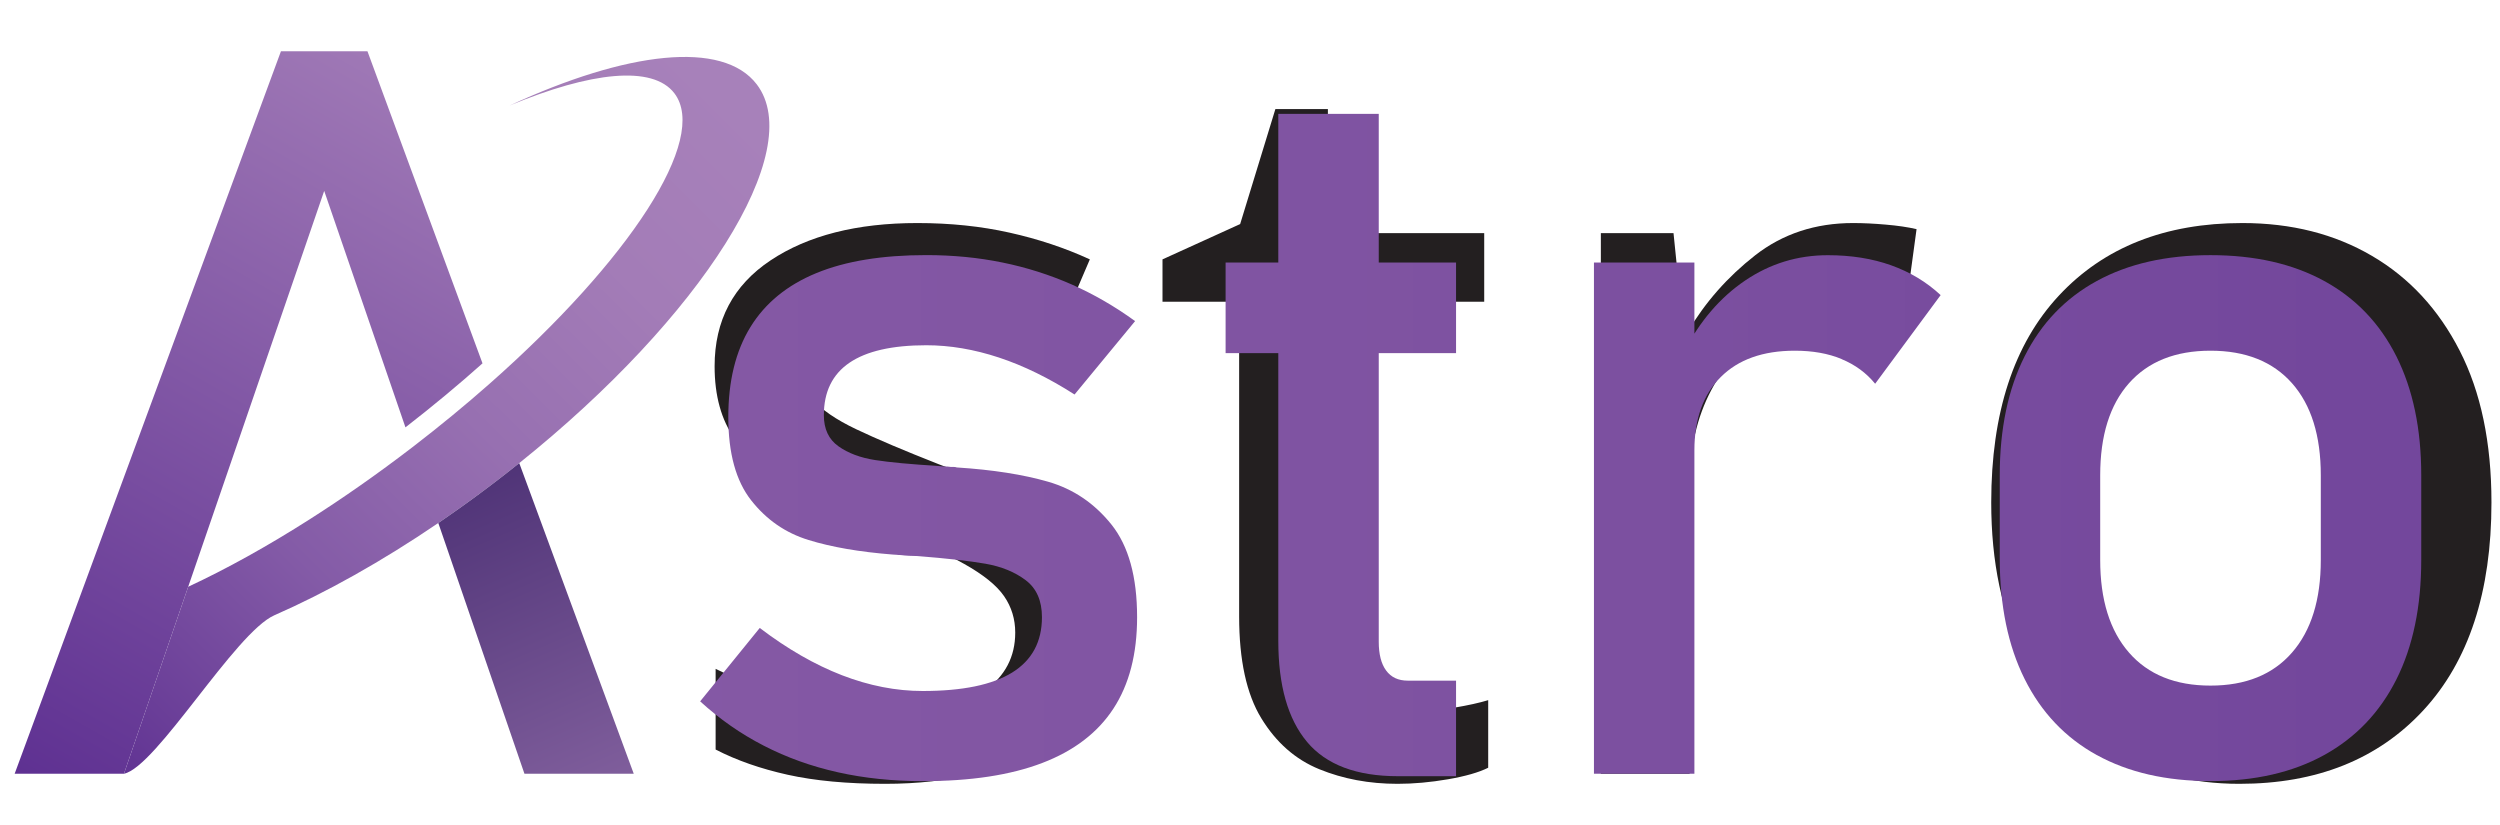
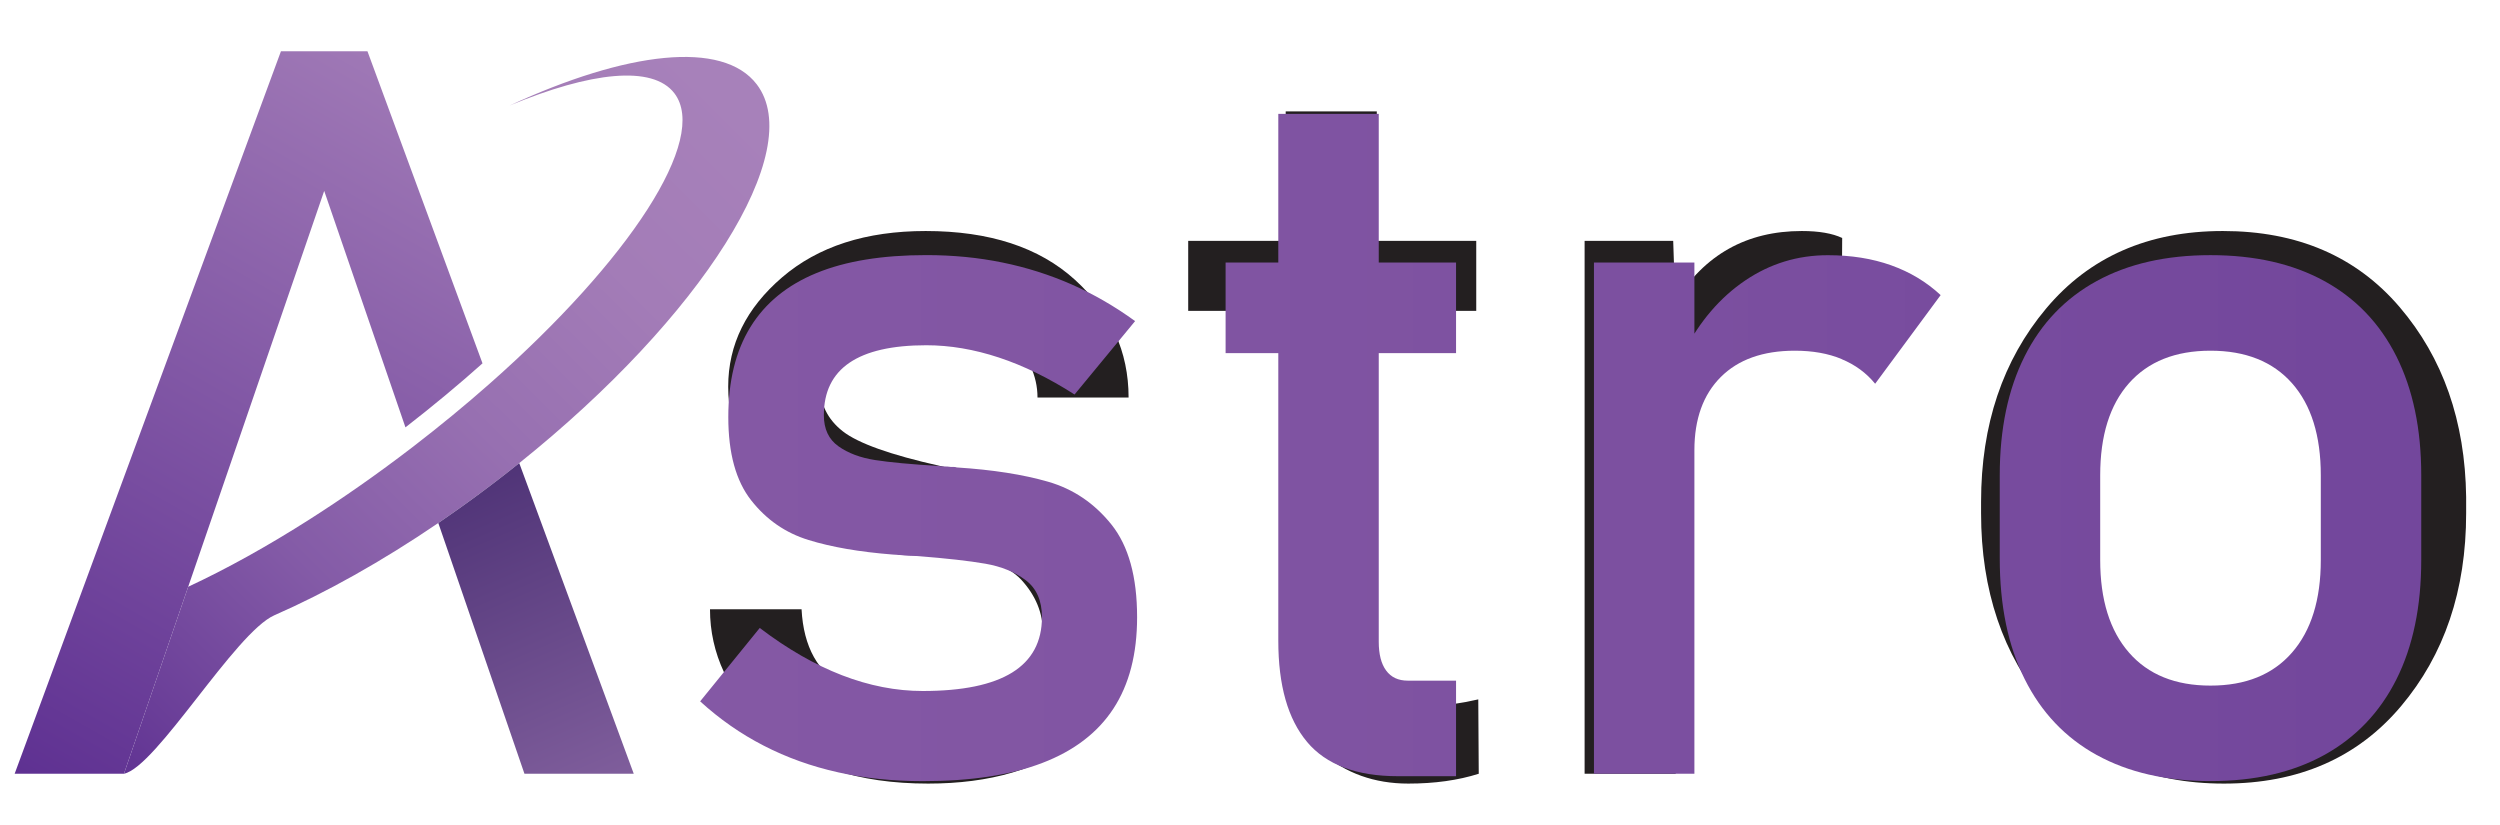
<svg xmlns="http://www.w3.org/2000/svg" id="Layer_2" data-name="Layer 2" viewBox="0 0 500 165">
  <defs>
    <style>
      .cls-1 {
        fill: url(#linear-gradient);
      }

      .cls-1, .cls-2, .cls-3, .cls-4 {
        stroke-width: 0px;
      }

      .cls-2 {
        fill: url(#linear-gradient-2);
      }

      .cls-5 {
        letter-spacing: 0em;
      }

      .cls-3 {
        fill: url(#linear-gradient-3);
      }

      .cls-6 {
        fill: #231f20;
-         font-family: Bahnschrift, Bahnschrift;
+         font-family: Bahnschrift, "Segoe UI", Roboto, "Helvetica Neue", Arial, sans-serif;
        font-size: 201.72px;
        font-variation-settings: 'wght' 400, 'wdth' 100;
      }

      .cls-4 {
        fill: url(#linear-gradient-4);
      }
    </style>
    <linearGradient id="linear-gradient" x1="9.32" y1="152.23" x2="143.41" y2="17.15" gradientUnits="userSpaceOnUse">
      <stop offset="0" stop-color="#5b2d90" />
      <stop offset=".12" stop-color="#6a3e98" />
      <stop offset=".34" stop-color="#845ba7" />
      <stop offset=".57" stop-color="#9770b1" />
      <stop offset=".79" stop-color="#a37cb7" />
      <stop offset="1" stop-color="#a781ba" />
    </linearGradient>
    <linearGradient id="linear-gradient-2" x1="141.28" y1="209.07" x2="82.94" y2="74.09" gradientUnits="userSpaceOnUse">
      <stop offset="0" stop-color="#a781ba" />
      <stop offset="1" stop-color="#3e246a" />
    </linearGradient>
    <linearGradient id="linear-gradient-3" x1="5.72" y1="165.83" x2="101.5" y2="-2.83" gradientUnits="userSpaceOnUse">
      <stop offset="0" stop-color="#5b2d90" />
      <stop offset=".97" stop-color="#a781ba" />
    </linearGradient>
    <linearGradient id="linear-gradient-4" x1="122.79" y1="89.5" x2="467.03" y2="89.5" gradientUnits="userSpaceOnUse">
      <stop offset="0" stop-color="#8559a5" />
      <stop offset=".5" stop-color="#7e52a1" />
      <stop offset="1" stop-color="#73479c" />
    </linearGradient>
  </defs>
  <g id="C-Astro">
    <g id="A">
      <path class="cls-1" d="m103.85,92.62c-1.61,1.29-3.25,2.58-4.92,3.85-3.36,2.56-6.72,5-10.07,7.3-.4.28-.8.56-1.2.83-11.33,7.71-22.5,13.94-32.78,18.45-7.86,3.46-23.6,30.36-30.09,31.7l10.89-31.7,1.96-5.7c7.6-3.53,15.87-8.11,24.44-13.58,6.46-4.12,13.1-8.75,19.75-13.83.21-.16.42-.32.63-.48,5.49-4.22,10.69-8.5,15.52-12.77,27.87-24.61,43.86-48.91,36.9-58.03-4.33-5.68-16.73-4.31-32.98,2.46,23.4-10.83,42.65-13.16,49.45-4.25,10.1,13.24-11,46.5-47.5,75.75Z" />
      <path class="cls-2" d="m126.75,154.75h-21.86l-10.89-31.7-4.99-14.53-1.35-3.92c.4-.27.8-.55,1.2-.83,3.35-2.3,6.71-4.74,10.07-7.3,1.67-1.27,3.31-2.56,4.92-3.85l1.46,3.95,21.44,58.18Z" />
      <path class="cls-3" d="m96.5,72.67c-4.83,4.31-9.99,8.6-15.41,12.8l-16.25-47.29-22.53,65.59s-4.27,12.43-4.67,13.58l-1.96,5.7-2.49,7.25-1.5,4.37-6.9,20.08H2.93l7.97-21.62,1.4-3.8,1.45-3.94,1.59-4.32L56.19,10.25h17.3l23.01,62.42Z" />
    </g>
    <g>
      <text class="cls-6" transform="translate(132.64 154.75)">
        <tspan x="0" y="0">st</tspan>
        <tspan class="cls-5" x="170.39" y="0">r</tspan>
        <tspan x="254.51" y="0">o</tspan>
      </text>
      <g>
        <path class="cls-4" d="m167.56,154.45c-5.29-1.18-10.23-2.95-14.82-5.32-4.6-2.36-8.83-5.32-12.71-8.86l11.92-14.68c5.52,4.2,11,7.35,16.45,9.46,5.45,2.1,10.83,3.15,16.15,3.15,7.94,0,13.9-1.23,17.88-3.69,3.97-2.46,5.96-6.16,5.96-11.08,0-3.28-1.08-5.75-3.25-7.39-2.17-1.64-4.86-2.74-8.08-3.3-3.22-.56-7.75-1.07-13.59-1.53-.53,0-1.08-.02-1.67-.05s-1.15-.08-1.67-.15c-.26,0-.53-.01-.79-.05-.26-.03-.53-.05-.79-.05-6.63-.52-12.25-1.49-16.84-2.91-4.6-1.41-8.42-4.05-11.47-7.93-3.05-3.87-4.58-9.42-4.58-16.65s1.48-13.23,4.43-18.02c2.95-4.79,7.35-8.39,13.2-10.79,5.84-2.4,13.17-3.59,21.96-3.59,5.32,0,10.39.49,15.22,1.48,4.83.98,9.44,2.45,13.84,4.38,4.4,1.94,8.63,4.38,12.71,7.34l-12.11,14.68c-5.12-3.28-10.16-5.75-15.12-7.39-4.96-1.64-9.8-2.46-14.53-2.46-6.83,0-11.95,1.17-15.37,3.5-3.42,2.33-5.12,5.83-5.12,10.49,0,2.76.97,4.83,2.91,6.21,1.94,1.38,4.38,2.3,7.34,2.76,2.96.46,7.16.85,12.61,1.18.39.07.8.1,1.23.1s.87.03,1.33.1h.59c.2,0,.39.03.59.1,7.16.46,13.25,1.41,18.27,2.86,5.02,1.45,9.24,4.3,12.66,8.57,3.41,4.27,5.12,10.44,5.12,18.52,0,7.36-1.58,13.44-4.73,18.27-3.15,4.83-7.9,8.46-14.23,10.88-6.34,2.43-14.3,3.64-23.88,3.64-6.04,0-11.71-.59-16.99-1.77Z" />
        <path class="cls-4" d="m245.12,52.51h46.09v18.12h-46.09v-18.12Zm16.3,95.88c-3.84-4.56-5.76-11.31-5.76-20.24V22.77h20.09v105.58c0,2.5.49,4.42,1.48,5.76.99,1.35,2.43,2.02,4.33,2.02h9.65v19.11h-11.62c-8.27,0-14.33-2.28-18.17-6.84Z" />
        <path class="cls-4" d="m318.79,52.51h20.09v102.24h-20.09V52.51Zm49.54,19.3c-2.69-1.12-5.81-1.67-9.36-1.67-6.37,0-11.31,1.76-14.82,5.27s-5.27,8.39-5.27,14.63l-2.07-19.7c3.15-6.11,7.22-10.85,12.21-14.23,4.99-3.38,10.5-5.07,16.55-5.07,4.66,0,8.88.67,12.66,2.02,3.78,1.35,7.07,3.33,9.9,5.96l-13.1,17.73c-1.77-2.17-4.01-3.81-6.7-4.92Z" />
        <path class="cls-4" d="m419.35,151.01c-6.3-3.48-11.11-8.55-14.43-15.22-3.32-6.66-4.97-14.69-4.97-24.08v-16.65c0-9.26,1.66-17.19,4.97-23.79,3.31-6.6,8.12-11.62,14.43-15.07s13.89-5.17,22.75-5.17,16.45,1.72,22.75,5.17,11.11,8.47,14.43,15.07c3.31,6.6,4.97,14.53,4.97,23.79v16.94c0,9.32-1.66,17.29-4.97,23.88-3.32,6.6-8.13,11.64-14.43,15.12-6.3,3.48-13.89,5.22-22.75,5.22s-16.45-1.74-22.75-5.22Zm39.05-20.49c3.84-4.4,5.76-10.57,5.76-18.52v-16.94c0-7.94-1.92-14.08-5.76-18.42-3.84-4.33-9.28-6.5-16.3-6.5s-12.46,2.17-16.3,6.5c-3.84,4.33-5.76,10.47-5.76,18.42v16.94c0,7.95,1.92,14.12,5.76,18.52,3.84,4.4,9.27,6.6,16.3,6.6s12.46-2.2,16.3-6.6Z" />
      </g>
    </g>
  </g>
</svg>
